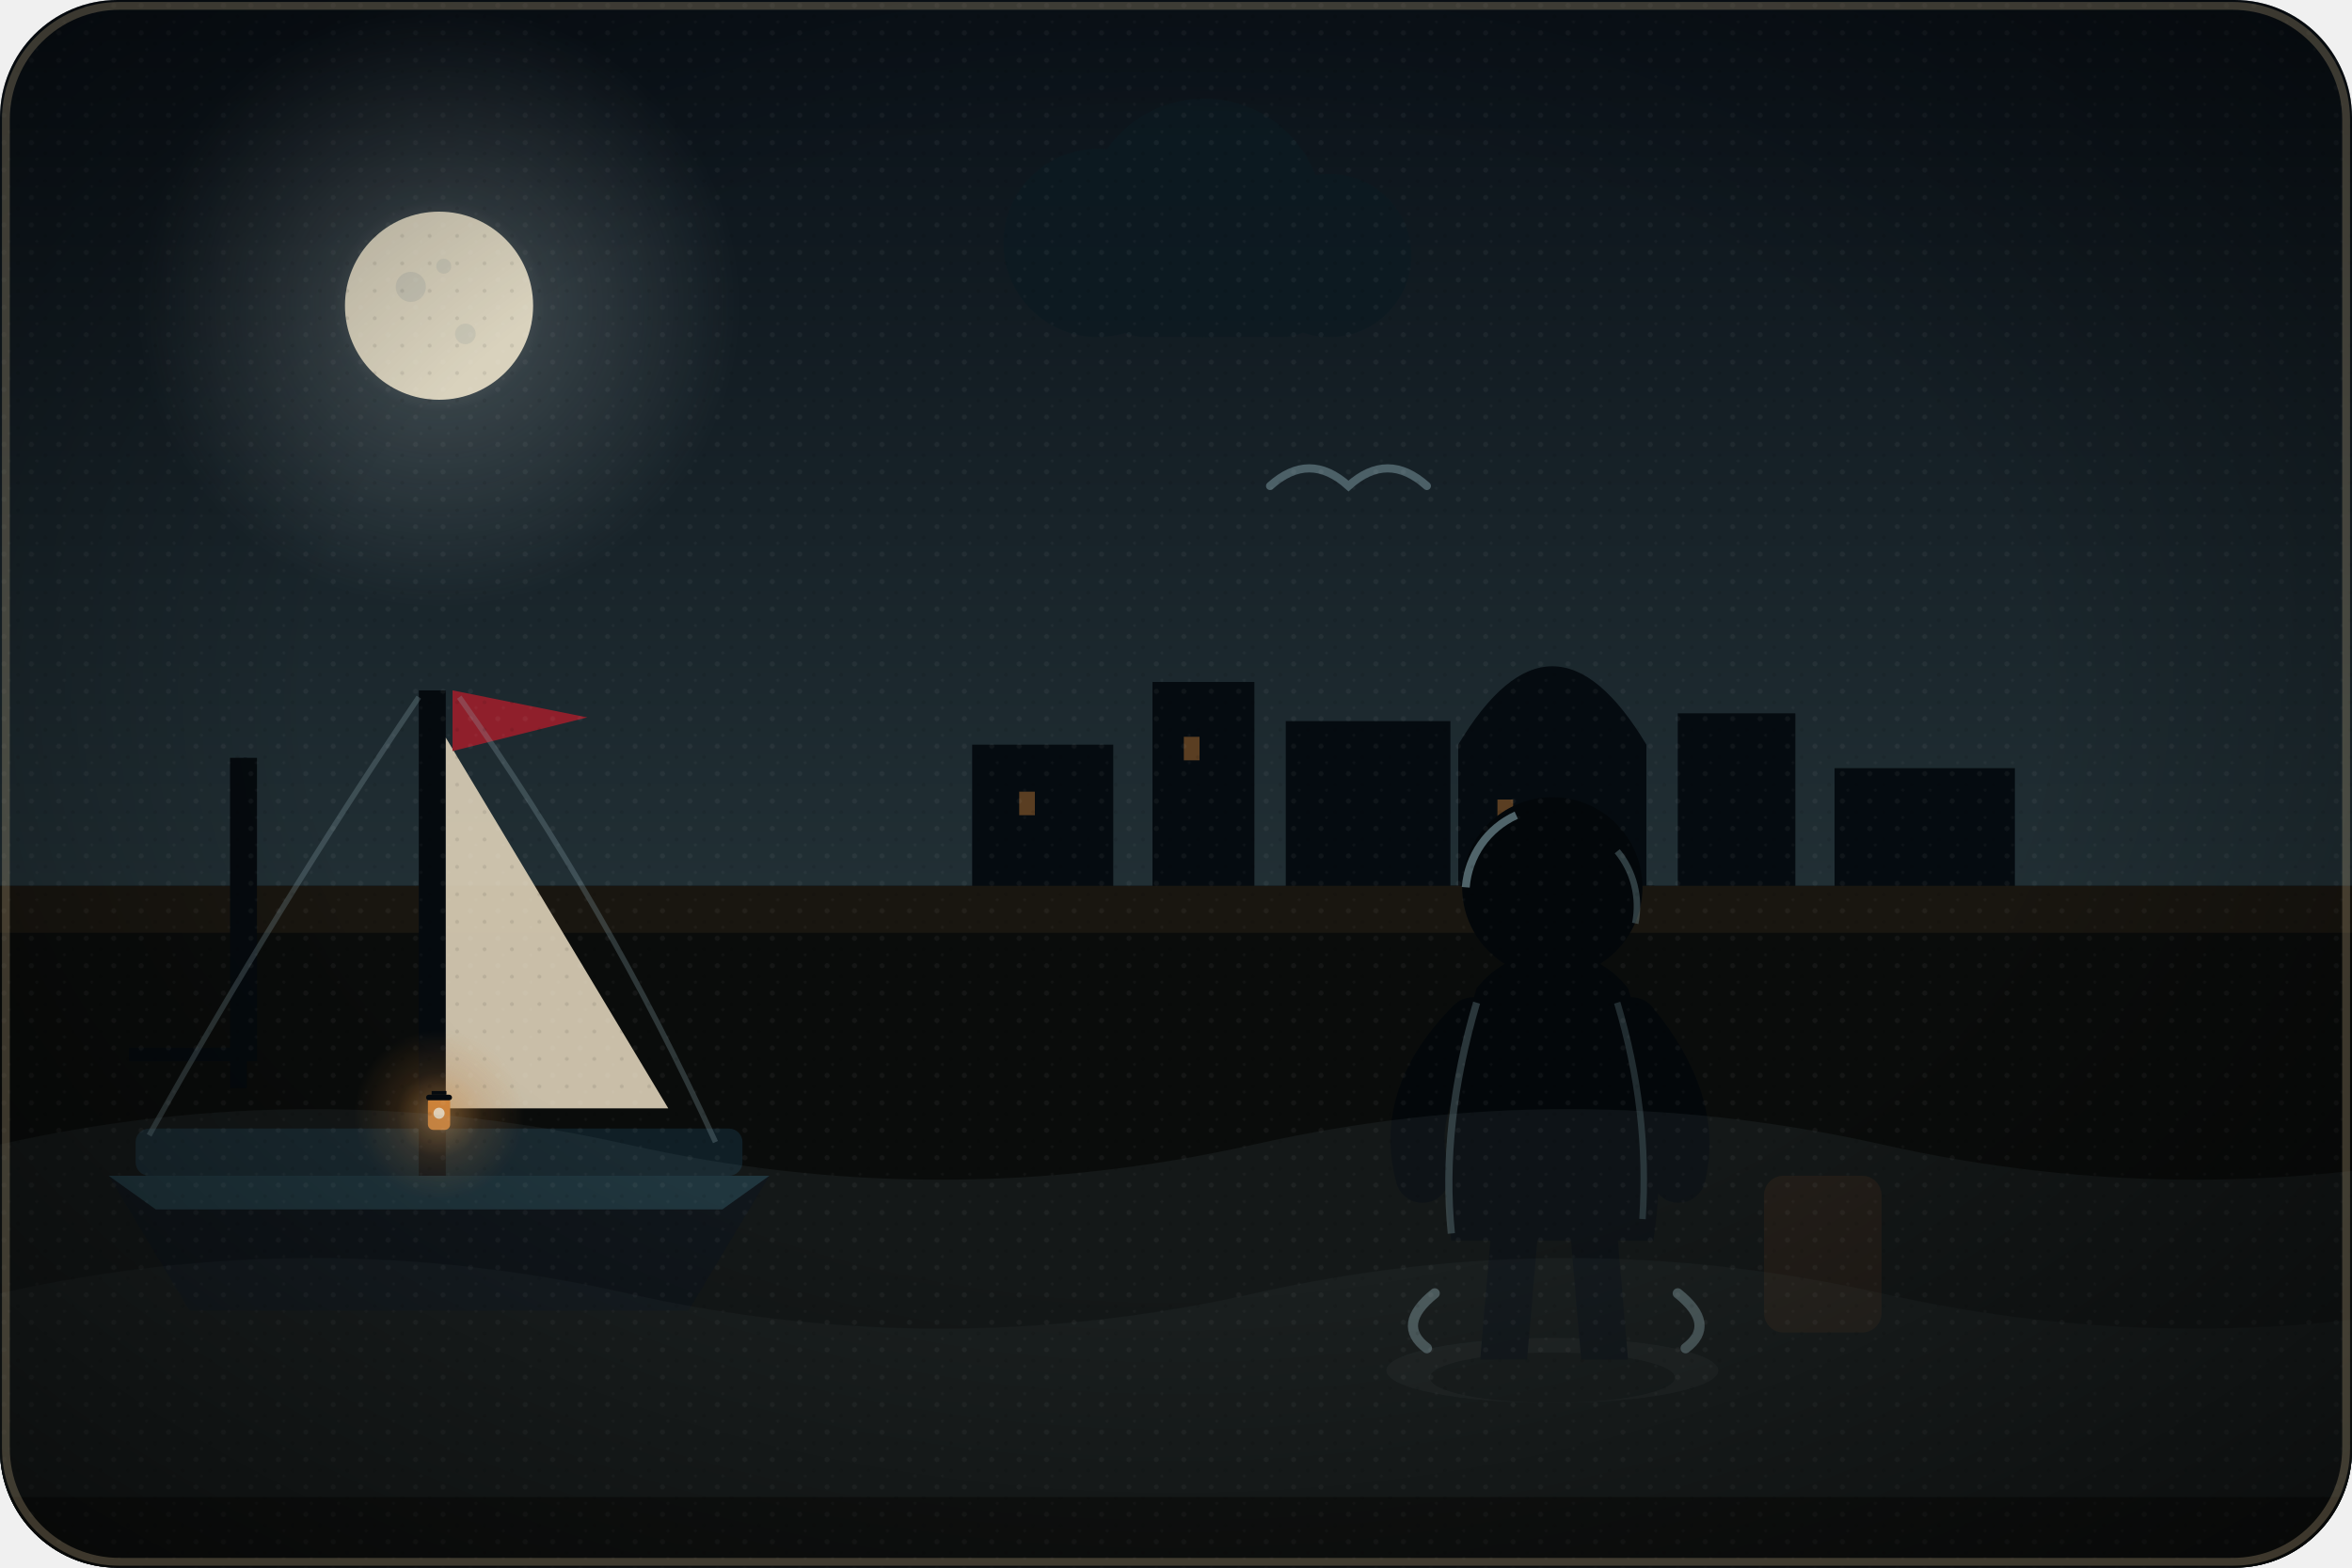
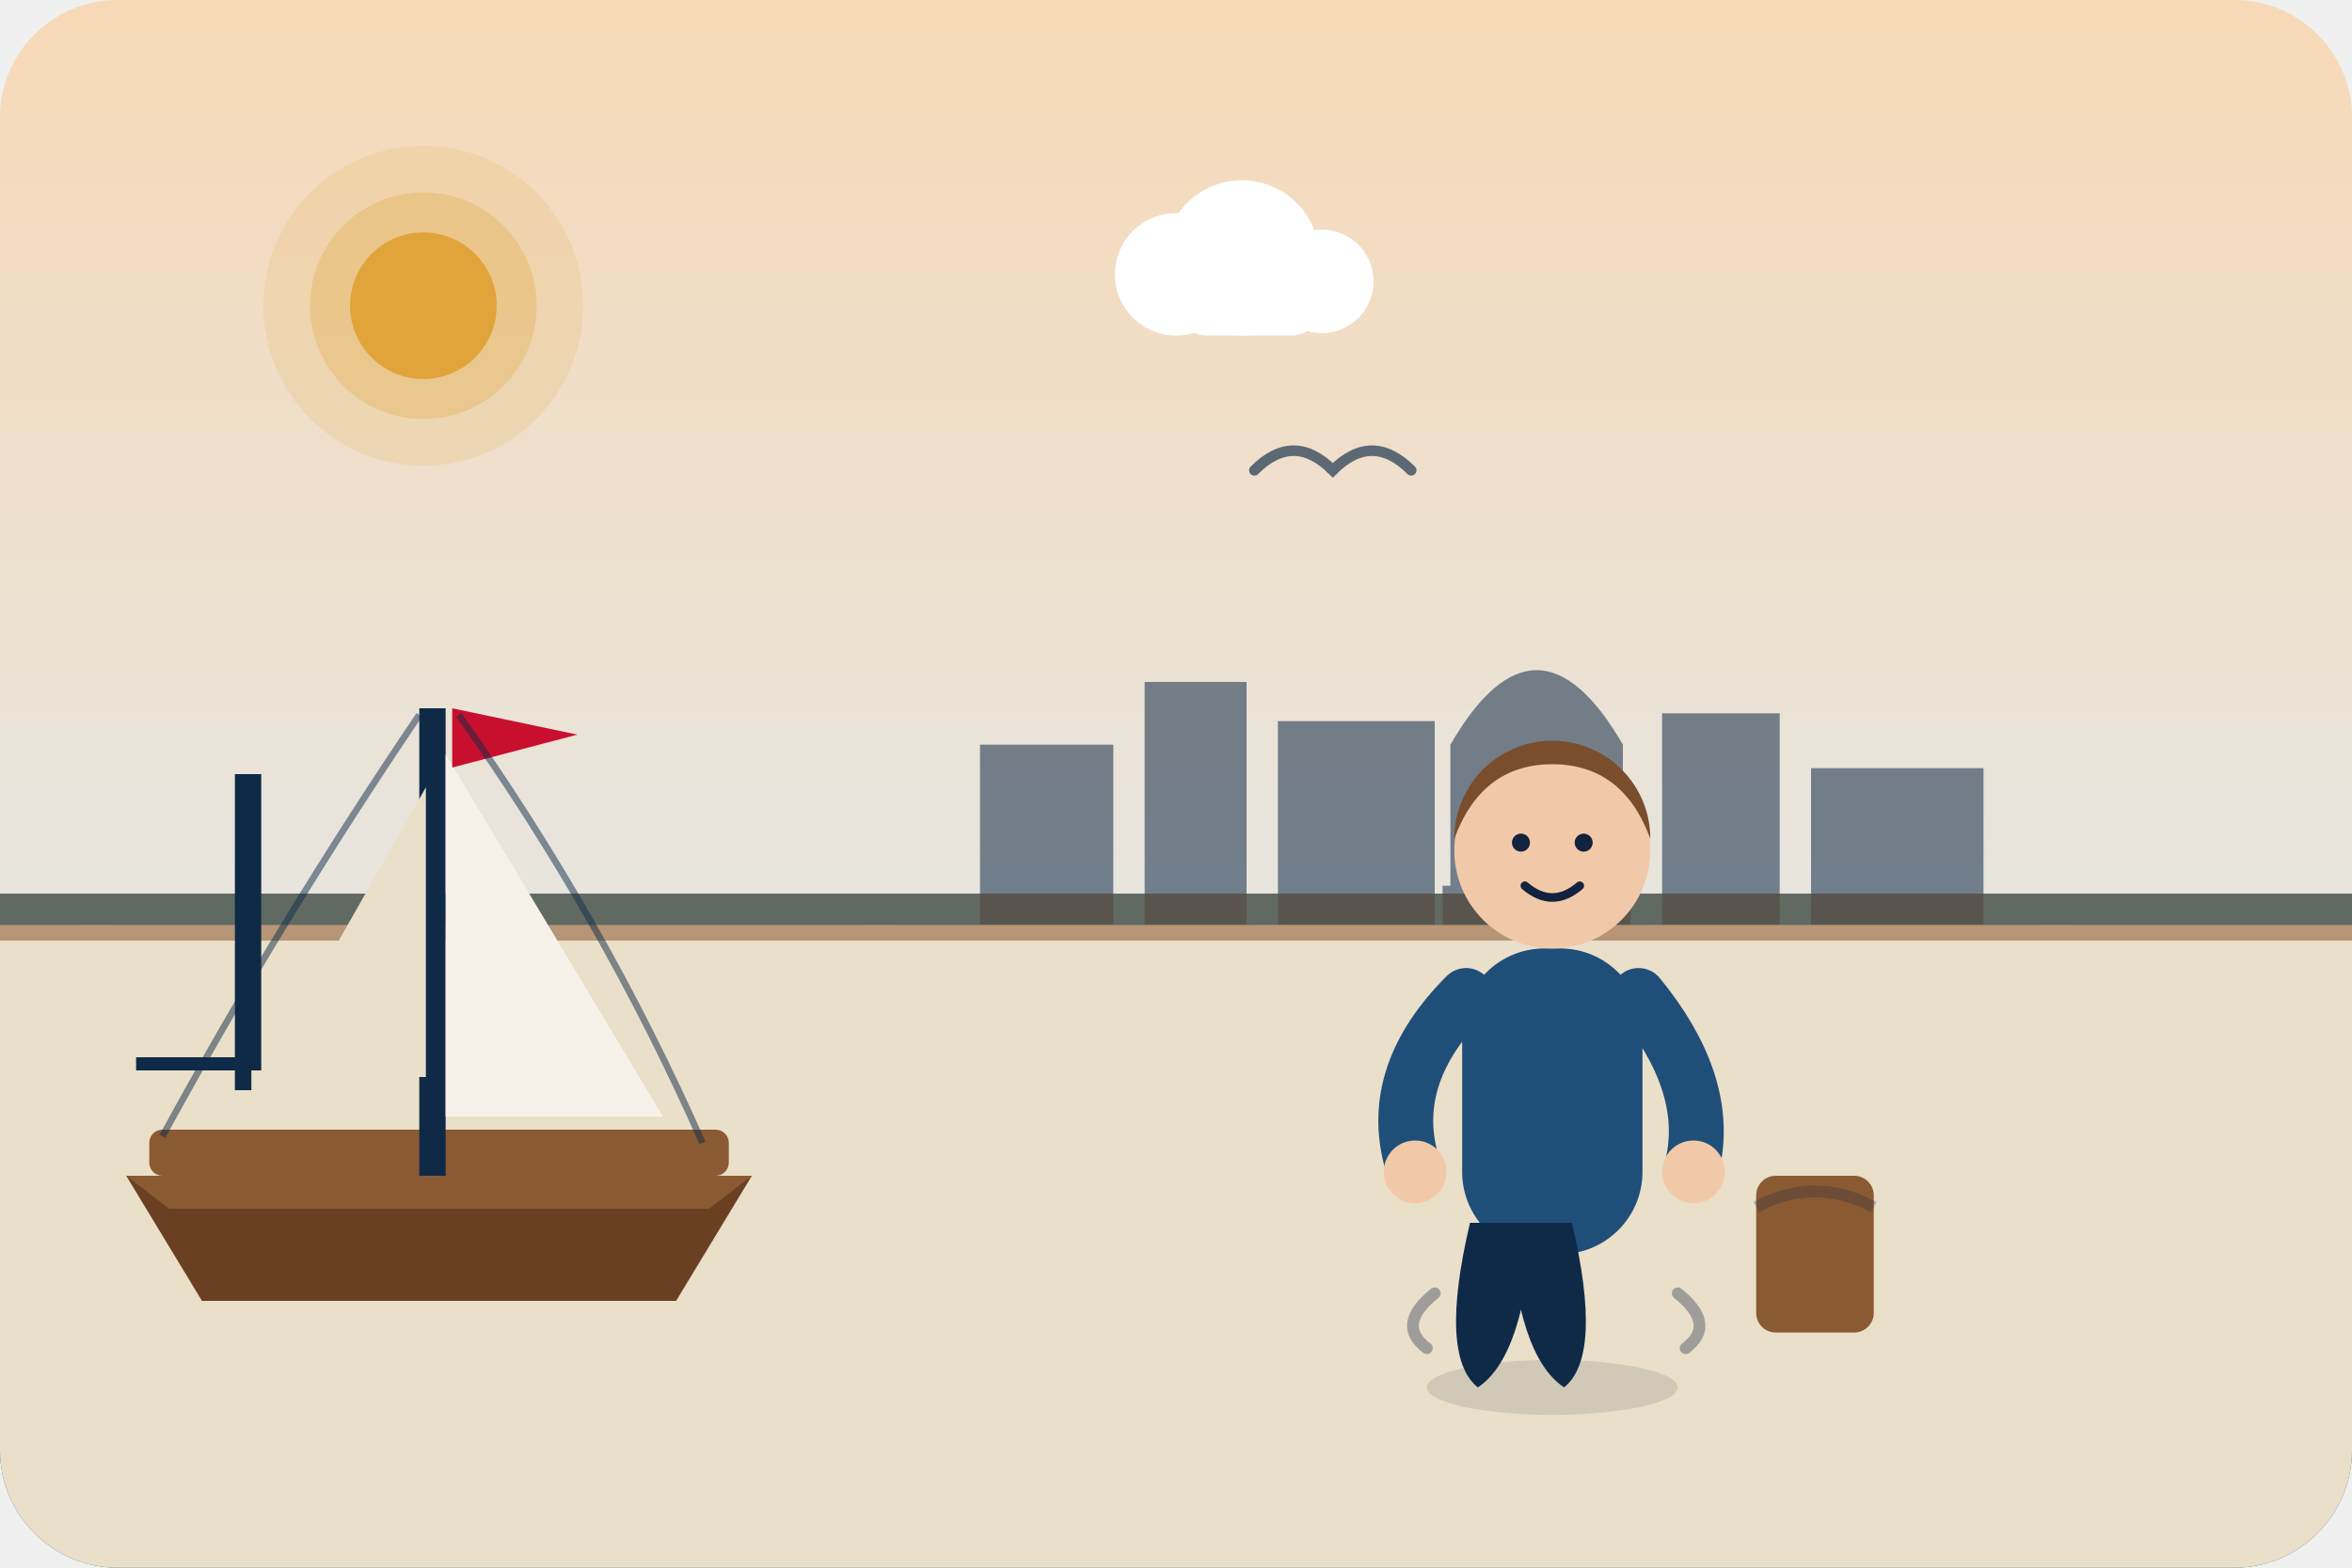
<svg xmlns="http://www.w3.org/2000/svg" viewBox="0 0 600 400" role="img" aria-labelledby="title">
  <defs>
    <linearGradient id="bg" x1="0" y1="0" x2="0" y2="1">
-       <stop offset="0" stop-color="#0a1118" />
-       <stop offset="1" stop-color="#33464a" />
+       <stop offset="0" stop-color="#f7d9b7" />
+       <stop offset="1" stop-color="#dceefb" />
    </linearGradient>
    <linearGradient id="sea" x1="0" y1="0" x2="0" y2="1">
-       <stop offset="0" stop-color="#0c202b" />
-       <stop offset="1" stop-color="#030a0f" />
+       <stop offset="0" stop-color="#2f7f9d" />
+       <stop offset="1" stop-color="#1d5c74" />
    </linearGradient>
-     <radialGradient id="moonGlow">
-       <stop offset="0" stop-color="#f2ead8" stop-opacity=".55" />
-       <stop offset=".35" stop-color="#c9d8d9" stop-opacity=".18" />
-       <stop offset="1" stop-color="#c9d8d9" stop-opacity="0" />
-     </radialGradient>
-     <radialGradient id="warm">
-       <stop offset="0" stop-color="#e0a45a" stop-opacity=".55" />
-       <stop offset=".5" stop-color="#d98a3d" stop-opacity=".16" />
-       <stop offset="1" stop-color="#d98a3d" stop-opacity="0" />
-     </radialGradient>
-     <radialGradient id="vig" cx=".5" cy=".45" r=".76">
-       <stop offset=".48" stop-color="#000" stop-opacity="0" />
-       <stop offset="1" stop-color="#000" stop-opacity=".62" />
-     </radialGradient>
-     <pattern id="grain" width="7" height="7" patternUnits="userSpaceOnUse">
-       <circle cx="1" cy="1.4" r=".65" fill="#ffffff" opacity=".055" />
-       <circle cx="4.6" cy="4.2" r=".5" fill="#000000" opacity=".1" />
-       <circle cx="2.4" cy="5.6" r=".4" fill="#ffffff" opacity=".04" />
-     </pattern>
    <clipPath id="round">
      <rect width="600" height="400" rx="30" />
    </clipPath>
  </defs>
  <g clip-path="url(#round)">
    <rect width="600" height="400" fill="url(#bg)" />
-     <circle cx="112" cy="78" r="76.8" fill="url(#moonGlow)" />
-     <circle cx="112" cy="78" r="24" fill="#d9d2bd" />
-     <circle cx="104.8" cy="73.2" r="3.84" fill="#a9ada5" opacity=".35" />
-     <circle cx="118.72" cy="85.2" r="2.64" fill="#a9ada5" opacity=".3" />
-     <circle cx="113.2" cy="67.92" r="1.92" fill="#a9ada5" opacity=".3" />
-     <g transform="translate(280 62) scale(0.8)" fill="#0b1a21" opacity="0.7">
-       <circle cx="0" cy="0" r="30" />
-       <circle cx="34" cy="-8" r="38" />
-       <circle cx="74" cy="4" r="26" />
-       <rect x="0" y="0" width="74" height="30" rx="15" />
+     <g transform="translate(108 78) scale(0.85)">
+       <circle r="48" fill="#e0a43a" opacity=".16" />
+       <circle r="34" fill="#e0a43a" opacity=".3" />
+       <circle r="22" fill="#e0a43a" />
    </g>
-     <rect x="0" y="226" width="600" height="174" fill="url(#sea)" />
-     <path d="M0 252 q70 -8 140 0 t140 0 t140 0 t180 0" fill="none" stroke="#8ba6ad" stroke-width="2" opacity=".12" />
-     <g fill="#050b10">
-       <rect x="248" y="190" width="36" height="46" />
-       <rect x="294" y="174" width="26" height="62" />
-       <rect x="328" y="184" width="42" height="52" />
-       <path d="M372 190 q24 -40 48 0 v46 h-48 Z" />
-       <rect x="370" y="226" width="52" height="12" />
-       <rect x="428" y="182" width="30" height="54" />
-       <rect x="468" y="196" width="46" height="40" />
+     <g transform="translate(300 70) scale(0.6)" fill="#ffffff">
+       <circle cx="0" cy="0" r="26" />
+       <circle cx="28" cy="-7" r="33" />
+       <circle cx="62" cy="3" r="22" />
+       <rect x="0" y="0" width="62" height="26" rx="13" />
    </g>
-     <g fill="#d98a3d" opacity=".4">
-       <rect x="260" y="202" width="4" height="6" />
-       <rect x="302" y="188" width="4" height="6" />
-       <rect x="382" y="204" width="4" height="6" />
+     <rect x="0" y="228" width="600" height="172" fill="url(#sea)" />
+     <path d="M0 244 q25 -12 50 0 t50 0 t50 0 t50 0 t50 0 t50 0 t50 0 t50 0 t50 0 t50 0 t50 0 t50 0" fill="none" stroke="#ffffff" stroke-width="4" stroke-linecap="round" opacity="0.3" />
+     <g fill="#0e2a47" opacity=".55">
+       <rect x="250" y="190" width="34" height="46" />
+       <rect x="292" y="174" width="26" height="62" />
+       <rect x="326" y="184" width="40" height="52" />
+       <path d="M370 190 q22 -38 44 0 v46 h-44 Z" />
+       <rect x="368" y="226" width="48" height="12" />
+       <rect x="424" y="182" width="30" height="54" />
+       <rect x="462" y="196" width="44" height="40" />
    </g>
-     <rect x="0" y="234" width="600" height="166" fill="#0a0c0b" />
-     <rect x="0" y="226" width="600" height="12" fill="#191610" />
-     <g transform="translate(112 300) scale(0.86) rotate(0)">
-       <path d="M-98 0 L98 0 L74 40 L-74 40 Z" fill="#050a0e" />
-       <path d="M-98 0 L98 0 L84 10 L-84 10 Z" fill="#172c34" />
-       <rect x="-90" y="-14" width="180" height="14" rx="4" fill="#101f26" />
-       <rect x="-6" y="-144" width="8" height="144" fill="#050a0e" />
-       <rect x="-62" y="-124" width="5" height="98" fill="#050a0e" />
-       <path d="M2 -130 L2 -20 L68 -20 Z" fill="#d9cdb5" opacity=".92" />
-       <path d="M-56 -124 L-56 -36 L-92 -36" fill="none" stroke="#050a0e" stroke-width="4" />
-       <path d="M4 -144 L44 -136 L4 -126 Z" fill="#8f1f2b" />
-       <path d="M6 -142 Q50 -80 82 -10" fill="none" stroke="#8ba6ad" stroke-width="1.6" opacity=".28" />
-       <path d="M-6 -142 Q-48 -80 -86 -12" fill="none" stroke="#8ba6ad" stroke-width="1.6" opacity=".28" />
-       <g transform="translate(0 -18) scale(0.55)">
-         <circle r="46" fill="url(#warm)" />
-         <path d="M-4 -12 h8" stroke="#050b10" stroke-width="2" />
-         <rect x="-6" y="-10" width="12" height="18" rx="3" fill="#d98a3d" />
-         <rect x="-7" y="-11" width="14" height="3" rx="1.5" fill="#050b10" />
-         <circle cx="0" cy="-1" r="3" fill="#f2ead8" opacity=".85" />
-       </g>
+     <rect x="0" y="236" width="600" height="164" fill="#eadfc9" />
+     <rect x="0" y="228" width="600" height="12" fill="#8a5a33" opacity=".55" />
+     <g transform="translate(112 300) scale(0.84) rotate(0)">
+       <path d="M-95 0 L95 0 L72 38 L-72 38 Z" fill="#6b3f22" />
+       <path d="M-95 0 L95 0 L82 10 L-82 10 Z" fill="#8a5a33" />
+       <rect x="-88" y="-14" width="176" height="14" rx="4" fill="#8a5a33" />
+       <rect x="-6" y="-142" width="8" height="142" fill="#0e2a47" />
+       <rect x="-62" y="-122" width="5" height="96" fill="#0e2a47" />
+       <path d="M2 -128 L2 -18 L68 -18 Z" fill="#f7f2e9" />
+       <path d="M-4 -118 L-4 -30 L-54 -30 Z" fill="#eadfc9" />
+       <path d="M-56 -122 L-56 -34 L-92 -34" fill="none" stroke="#0e2a47" stroke-width="4" />
+       <path d="M4 -142 L42 -134 L4 -124 Z" fill="#c8102e" />
+       <path d="M6 -140 Q50 -78 80 -10" fill="none" stroke="#0e2a47" stroke-width="2" opacity=".5" />
+       <path d="M-6 -140 Q-48 -78 -84 -12" fill="none" stroke="#0e2a47" stroke-width="2" opacity=".5" />
    </g>
-     <g transform="translate(396 346) scale(0.92 0.92)">
-       <ellipse cx="0" cy="4" rx="46" ry="9" fill="#8ba6ad" opacity=".055" />
-       <ellipse cx="0" cy="6" rx="34" ry="7" fill="#000" opacity=".4" />
-       <path d="M-21 -102 q-12 40 -7 70 h56 q5 -30 -7 -70 q-8 -10 -21 -10 q-13 0 -21 10 Z" fill="#03070a" />
-       <path d="M-17 -34 l-3 35 h13 l3 -35 Z" fill="#03070a" />
-       <path d="M5 -34 l3 35 h13 l-3 -35 Z" fill="#03070a" />
-       <path d="M-22 -92 q-20 20 -14 42" fill="none" stroke="#03070a" stroke-width="15" stroke-linecap="round" />
-       <path d="M22 -92 q18 22 13 42" fill="none" stroke="#03070a" stroke-width="15" stroke-linecap="round" />
-       <circle cx="0" cy="-130" r="25" fill="#03070a" />
-       <path d="M-24 -130 A24 24 0 0 1 -10 -150" fill="none" stroke="#8fb0b8" stroke-width="2.2" opacity=".55" />
-       <path d="M18 -140 A24 24 0 0 1 23 -120" fill="none" stroke="#8fb0b8" stroke-width="1.8" opacity=".32" />
-       <path d="M-21 -98 q-10 34 -7 64" fill="none" stroke="#8fb0b8" stroke-width="2" opacity=".28" />
-       <path d="M18 -98 q9 30 7 60" fill="none" stroke="#8fb0b8" stroke-width="1.8" opacity=".22" />
+     <g transform="translate(396 346)">
+       <ellipse cx="0" cy="8" rx="32" ry="7" fill="#12233f" opacity=".12" />
+       <rect x="-23" y="-104" width="46" height="78" rx="21" fill="#1f4e79" />
+       <path d="M-21 -34 q-8 34 2 42 q12 -8 14 -42" fill="#0e2a47" />
+       <path d="M5 -34 q8 34 -2 42 q-12 -8 -14 -42" fill="#0e2a47" />
+       <path d="M-22 -92 q-20 20 -14 42" fill="none" stroke="#1f4e79" stroke-width="14" stroke-linecap="round" />
+       <circle cx="-35" cy="-47" r="8" fill="#f2c9a8" />
+       <path d="M22 -92 q18 22 14 42" fill="none" stroke="#1f4e79" stroke-width="14" stroke-linecap="round" />
+       <circle cx="36" cy="-47" r="8" fill="#f2c9a8" />
+       <circle cx="0" cy="-129" r="25" fill="#f2c9a8" />
+       <path d="M-25 -132 a25 25 0 0 1 50 0 q-7 -19 -25 -19 q-18 0 -25 19" fill="#7a4d2d" />
+       <circle cx="-8" cy="-131" r="2.3" fill="#12233f" />
+       <circle cx="8" cy="-131" r="2.3" fill="#12233f" />
+       <path d="M-7 -120 q7 6 14 0" fill="none" stroke="#12233f" stroke-width="2.2" stroke-linecap="round" />
    </g>
-     <path d="M366 330 q-10 8 -2 14 M428 330 q10 8 2 14" fill="none" stroke="#8ba6ad" stroke-width="2.6" stroke-linecap="round" opacity=".45" />
-     <rect x="450" y="300" width="30" height="40" rx="5" fill="#1a120c" />
-     <path d="M324 124 q10 -9 20 0 q10 -9 20 0" fill="none" stroke="#78939b" stroke-width="2.08" stroke-linecap="round" opacity=".55" />
-     <path d="M0 292 q80 -18 160 0 t160 0 t160 0 t160 0 v90 H0 Z" fill="#8ba6ad" opacity="0.08" />
-     <path d="M0 330 q80 -18 160 0 t160 0 t160 0 t160 0 v70 H0 Z" fill="#8ba6ad" opacity="0.05" />
-     <rect width="600" height="400" fill="url(#grain)" opacity=".8" />
-     <rect width="600" height="400" fill="url(#vig)" />
-     <rect x="1.5" y="1.5" width="597" height="397" rx="29" fill="none" stroke="#c4b08a" stroke-opacity=".28" stroke-width="2" />
+     <path d="M366 330 q-10 8 -2 14 M428 330 q10 8 2 14" fill="none" stroke="#12233f" stroke-width="3" stroke-linecap="round" opacity=".35" />
+     <rect x="448" y="300" width="30" height="40" rx="5" fill="#8a5a33" />
+     <path d="M448 308 q15 -8 30 0" fill="none" stroke="#12233f" stroke-width="3" opacity=".25" />
+     <path d="M320 120 q10 -10 20 0 q10 -10 20 0" fill="none" stroke="#0e2a47" stroke-width="2.7" stroke-linecap="round" opacity=".65" />
  </g>
</svg>
